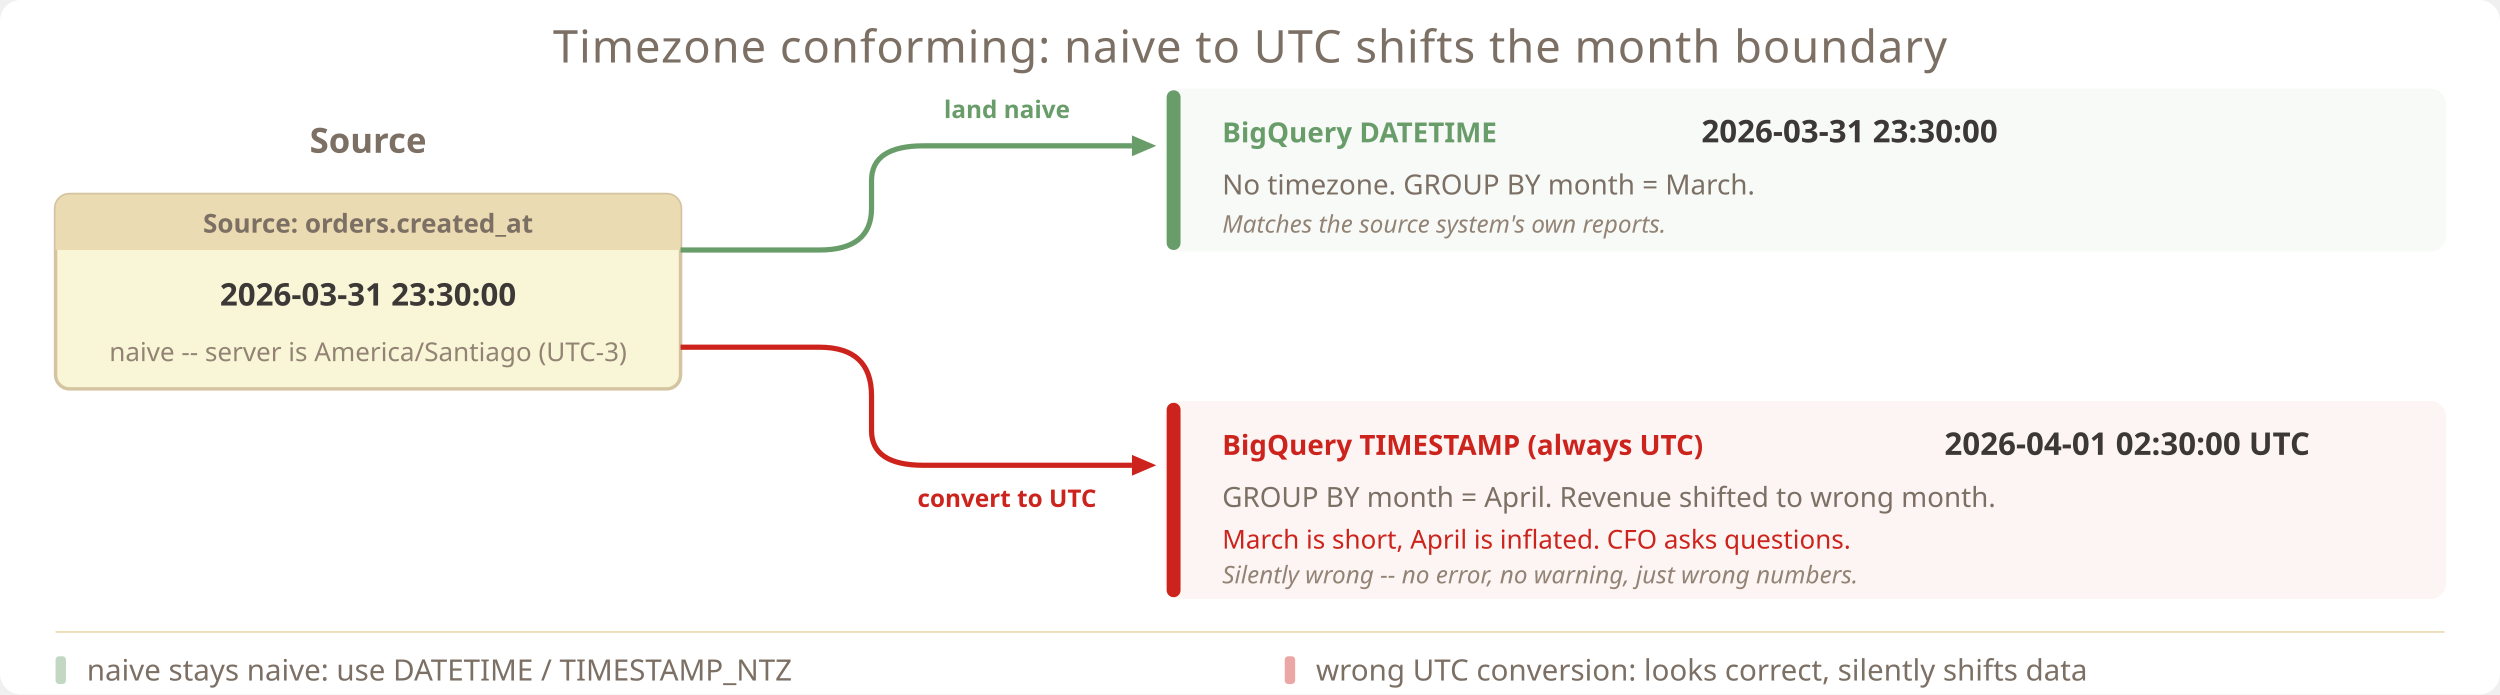
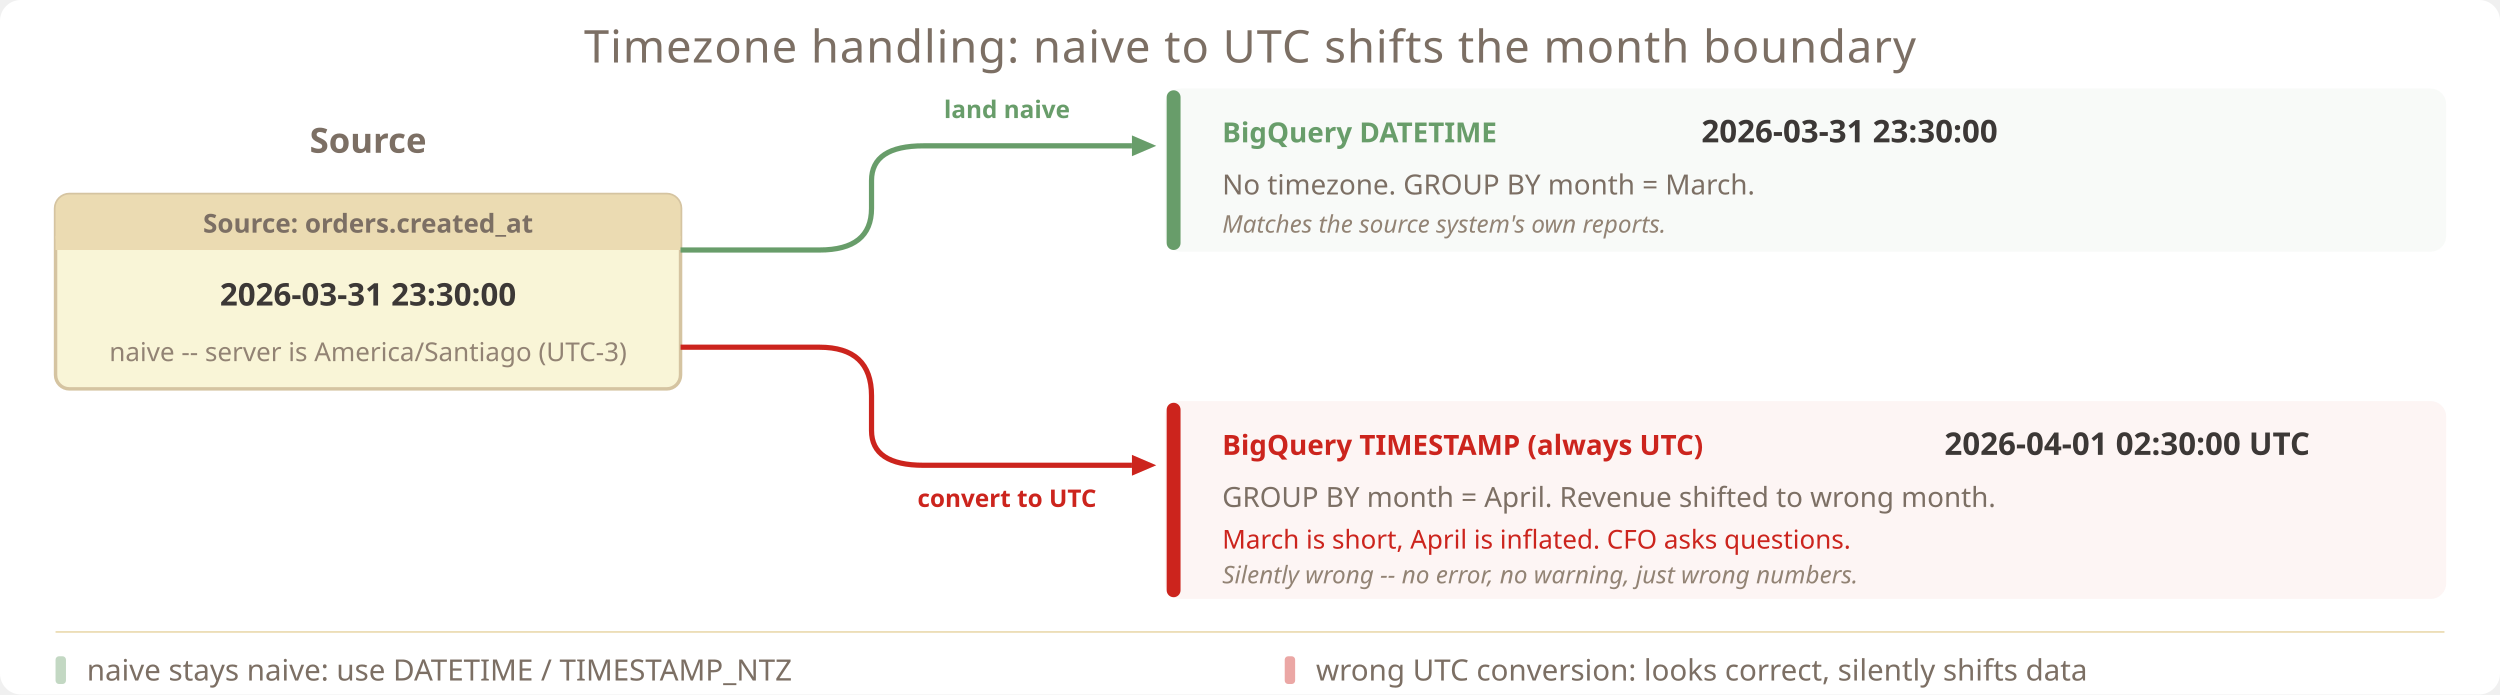
<svg xmlns="http://www.w3.org/2000/svg" width="720" height="200" viewBox="0 0 720 200">
  <rect width="720" height="200" fill="#ffffff" rx="6" />
-   <text x="360" y="18" text-anchor="middle" fill="#7c6f64" font-family="'Segoe UI', system-ui, sans-serif" font-size="13" letter-spacing="0.3">Timezone conforming: naive to UTC shifts the month boundary</text>
+   <text x="360" y="18" text-anchor="middle" fill="#7c6f64" font-family="'Segoe UI', system-ui, sans-serif" font-size="13" letter-spacing="0.3">Timezone handling: naive to UTC shifts the month boundary</text>
  <rect x="16" y="56" width="180" height="56" fill="#f9f5d7" stroke="#d5c4a1" stroke-width="1" rx="4" />
  <rect x="16" y="56" width="180" height="16" fill="#ebdbb2" rx="4" />
  <rect x="16" y="68" width="180" height="4" fill="#ebdbb2" />
  <text x="106" y="67" text-anchor="middle" fill="#7c6f64" font-family="'Segoe UI', system-ui, sans-serif" font-size="7.5" font-weight="600">Source: orders.created_at</text>
  <text x="106" y="88" text-anchor="middle" fill="#3c3836" font-family="'Segoe UI', system-ui, sans-serif" font-size="9" font-weight="600">2026-03-31 23:30:00</text>
  <text x="106" y="104" text-anchor="middle" fill="#928374" font-family="'Segoe UI', system-ui, sans-serif" font-size="7.5">naive -- server is America/Santiago (UTC-3)</text>
  <text x="106" y="44" text-anchor="middle" fill="#7c6f64" font-family="'Segoe UI', system-ui, sans-serif" font-size="10" font-weight="600">Source</text>
  <path d="M 196,72 L 236,72 Q 251,72 251,60 L 251,52 Q 251,42 266,42 L 326,42" stroke="#689d6a" stroke-width="1.5" fill="none" />
  <polygon points="326,39 333,42 326,45" fill="#689d6a" />
  <text x="290" y="34" text-anchor="middle" fill="#689d6a" font-family="'Segoe UI', system-ui, sans-serif" font-size="7" font-weight="600">land naive</text>
  <path d="M 196,100 L 236,100 Q 251,100 251,114 L 251,124 Q 251,134 266,134 L 326,134" stroke="#cc241d" stroke-width="1.5" fill="none" />
  <polygon points="326,131 333,134 326,137" fill="#cc241d" />
  <text x="290" y="146" text-anchor="middle" fill="#cc241d" font-family="'Segoe UI', system-ui, sans-serif" font-size="7" font-weight="600">convert to UTC</text>
  <rect x="336" y="26" width="368" height="46" fill="#689d6a" opacity="0.05" stroke="#689d6a" stroke-width="1" rx="4" />
  <rect x="336" y="26" width="4" height="46" fill="#689d6a" rx="2" />
  <text x="352" y="41" fill="#689d6a" font-family="'Segoe UI', system-ui, sans-serif" font-size="8" font-weight="600">BigQuery DATETIME</text>
  <text x="490" y="41" fill="#3c3836" font-family="'Segoe UI', system-ui, sans-serif" font-size="9" font-weight="600">2026-03-31 23:30:00</text>
  <text x="352" y="56" fill="#7c6f64" font-family="'Segoe UI', system-ui, sans-serif" font-size="8">No timezone. GROUP BY month = March.</text>
  <text x="352" y="67" fill="#928374" font-family="'Segoe UI', system-ui, sans-serif" font-size="7" font-style="italic">Matches the source system's own reports.</text>
  <rect x="336" y="116" width="368" height="56" fill="#cc241d" opacity="0.05" stroke="#cc241d" stroke-width="1" rx="4" />
  <rect x="336" y="116" width="4" height="56" fill="#cc241d" rx="2" />
  <text x="352" y="131" fill="#cc241d" font-family="'Segoe UI', system-ui, sans-serif" font-size="8" font-weight="600">BigQuery TIMESTAMP (always UTC)</text>
  <text x="560" y="131" fill="#3c3836" font-family="'Segoe UI', system-ui, sans-serif" font-size="9" font-weight="600">2026-04-01 02:30:00 UTC</text>
  <text x="352" y="146" fill="#7c6f64" font-family="'Segoe UI', system-ui, sans-serif" font-size="8">GROUP BY month = April. Revenue shifted to wrong month.</text>
  <text x="352" y="158" fill="#cc241d" font-family="'Segoe UI', system-ui, sans-serif" font-size="7.5">March is short, April is inflated. CFO asks questions.</text>
  <text x="352" y="168" fill="#928374" font-family="'Segoe UI', system-ui, sans-serif" font-size="7" font-style="italic">Silently wrong -- no error, no warning, just wrong numbers.</text>
  <line x1="16" y1="182" x2="704" y2="182" stroke="#ebdbb2" stroke-width="0.5" />
  <rect x="16" y="189" width="3" height="8" fill="#689d6a" opacity="0.4" rx="1" />
  <text x="25" y="196" fill="#7c6f64" font-family="'Segoe UI', system-ui, sans-serif" font-size="8.5">naive stays naive: use DATETIME / TIMESTAMP_NTZ</text>
  <rect x="370" y="189" width="3" height="8" fill="#cc241d" opacity="0.4" rx="1" />
  <text x="379" y="196" fill="#7c6f64" font-family="'Segoe UI', system-ui, sans-serif" font-size="8.5">wrong UTC conversion: looks correct, silently shifts data</text>
</svg>
